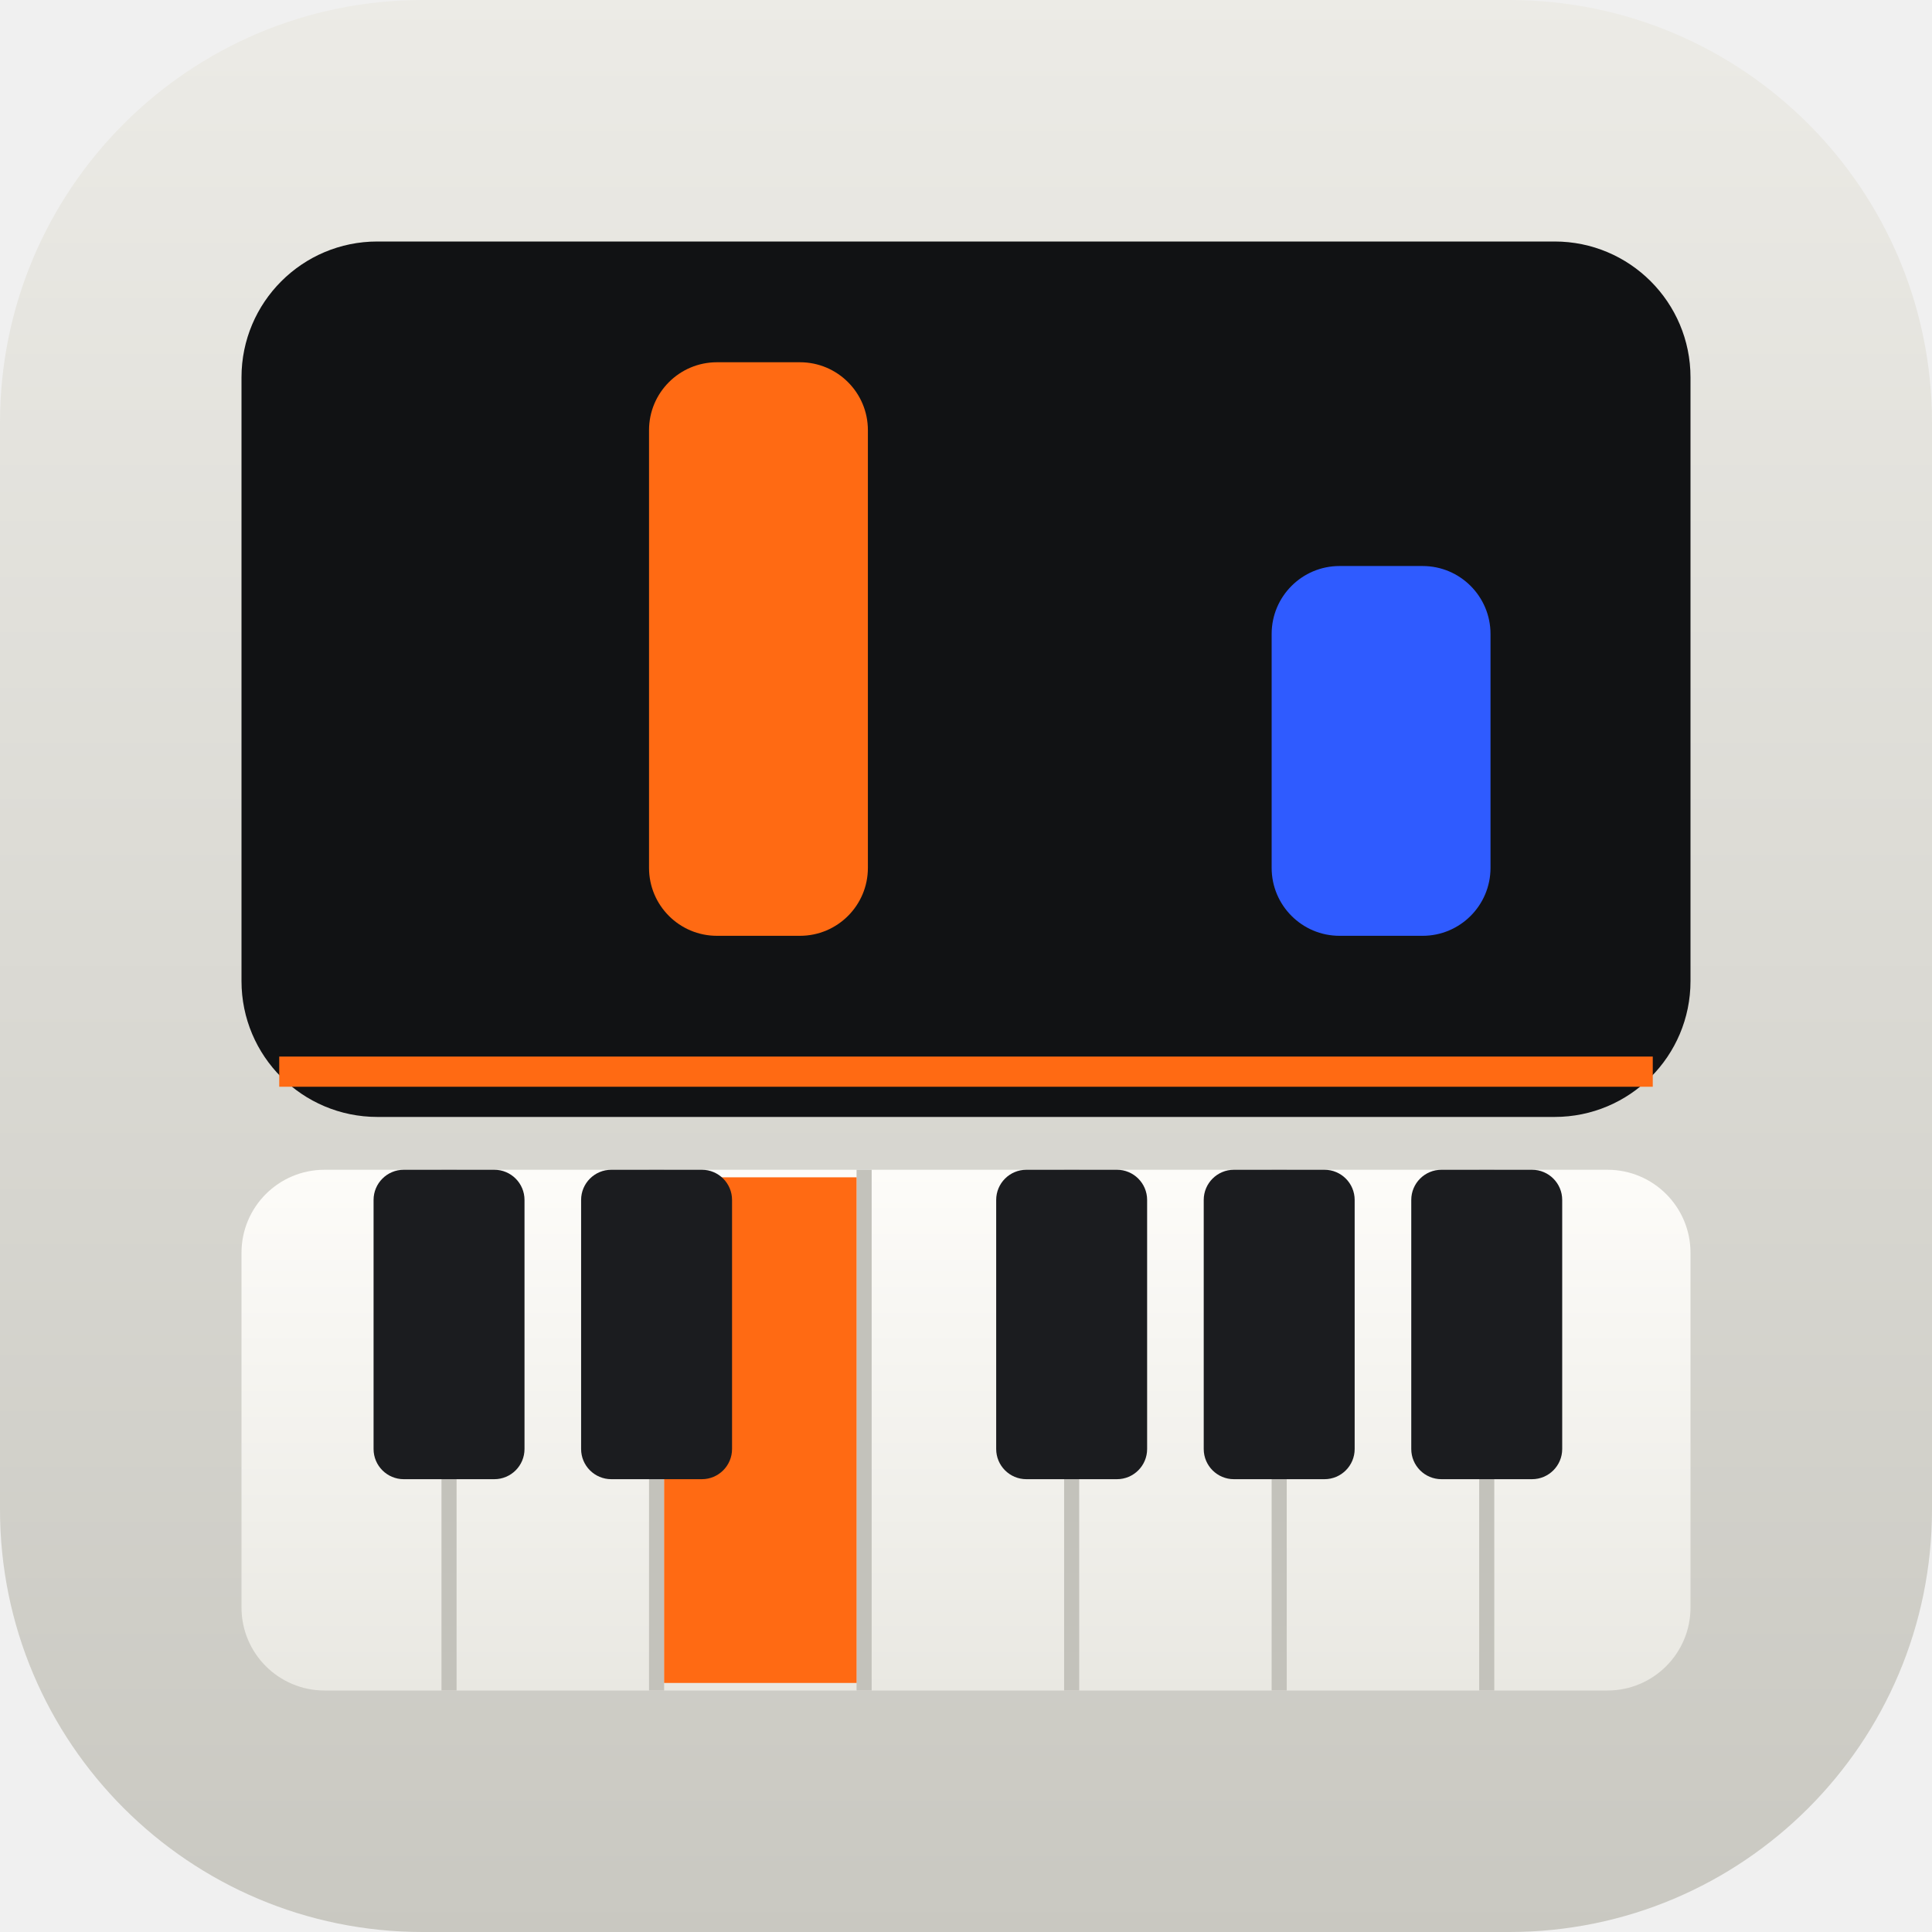
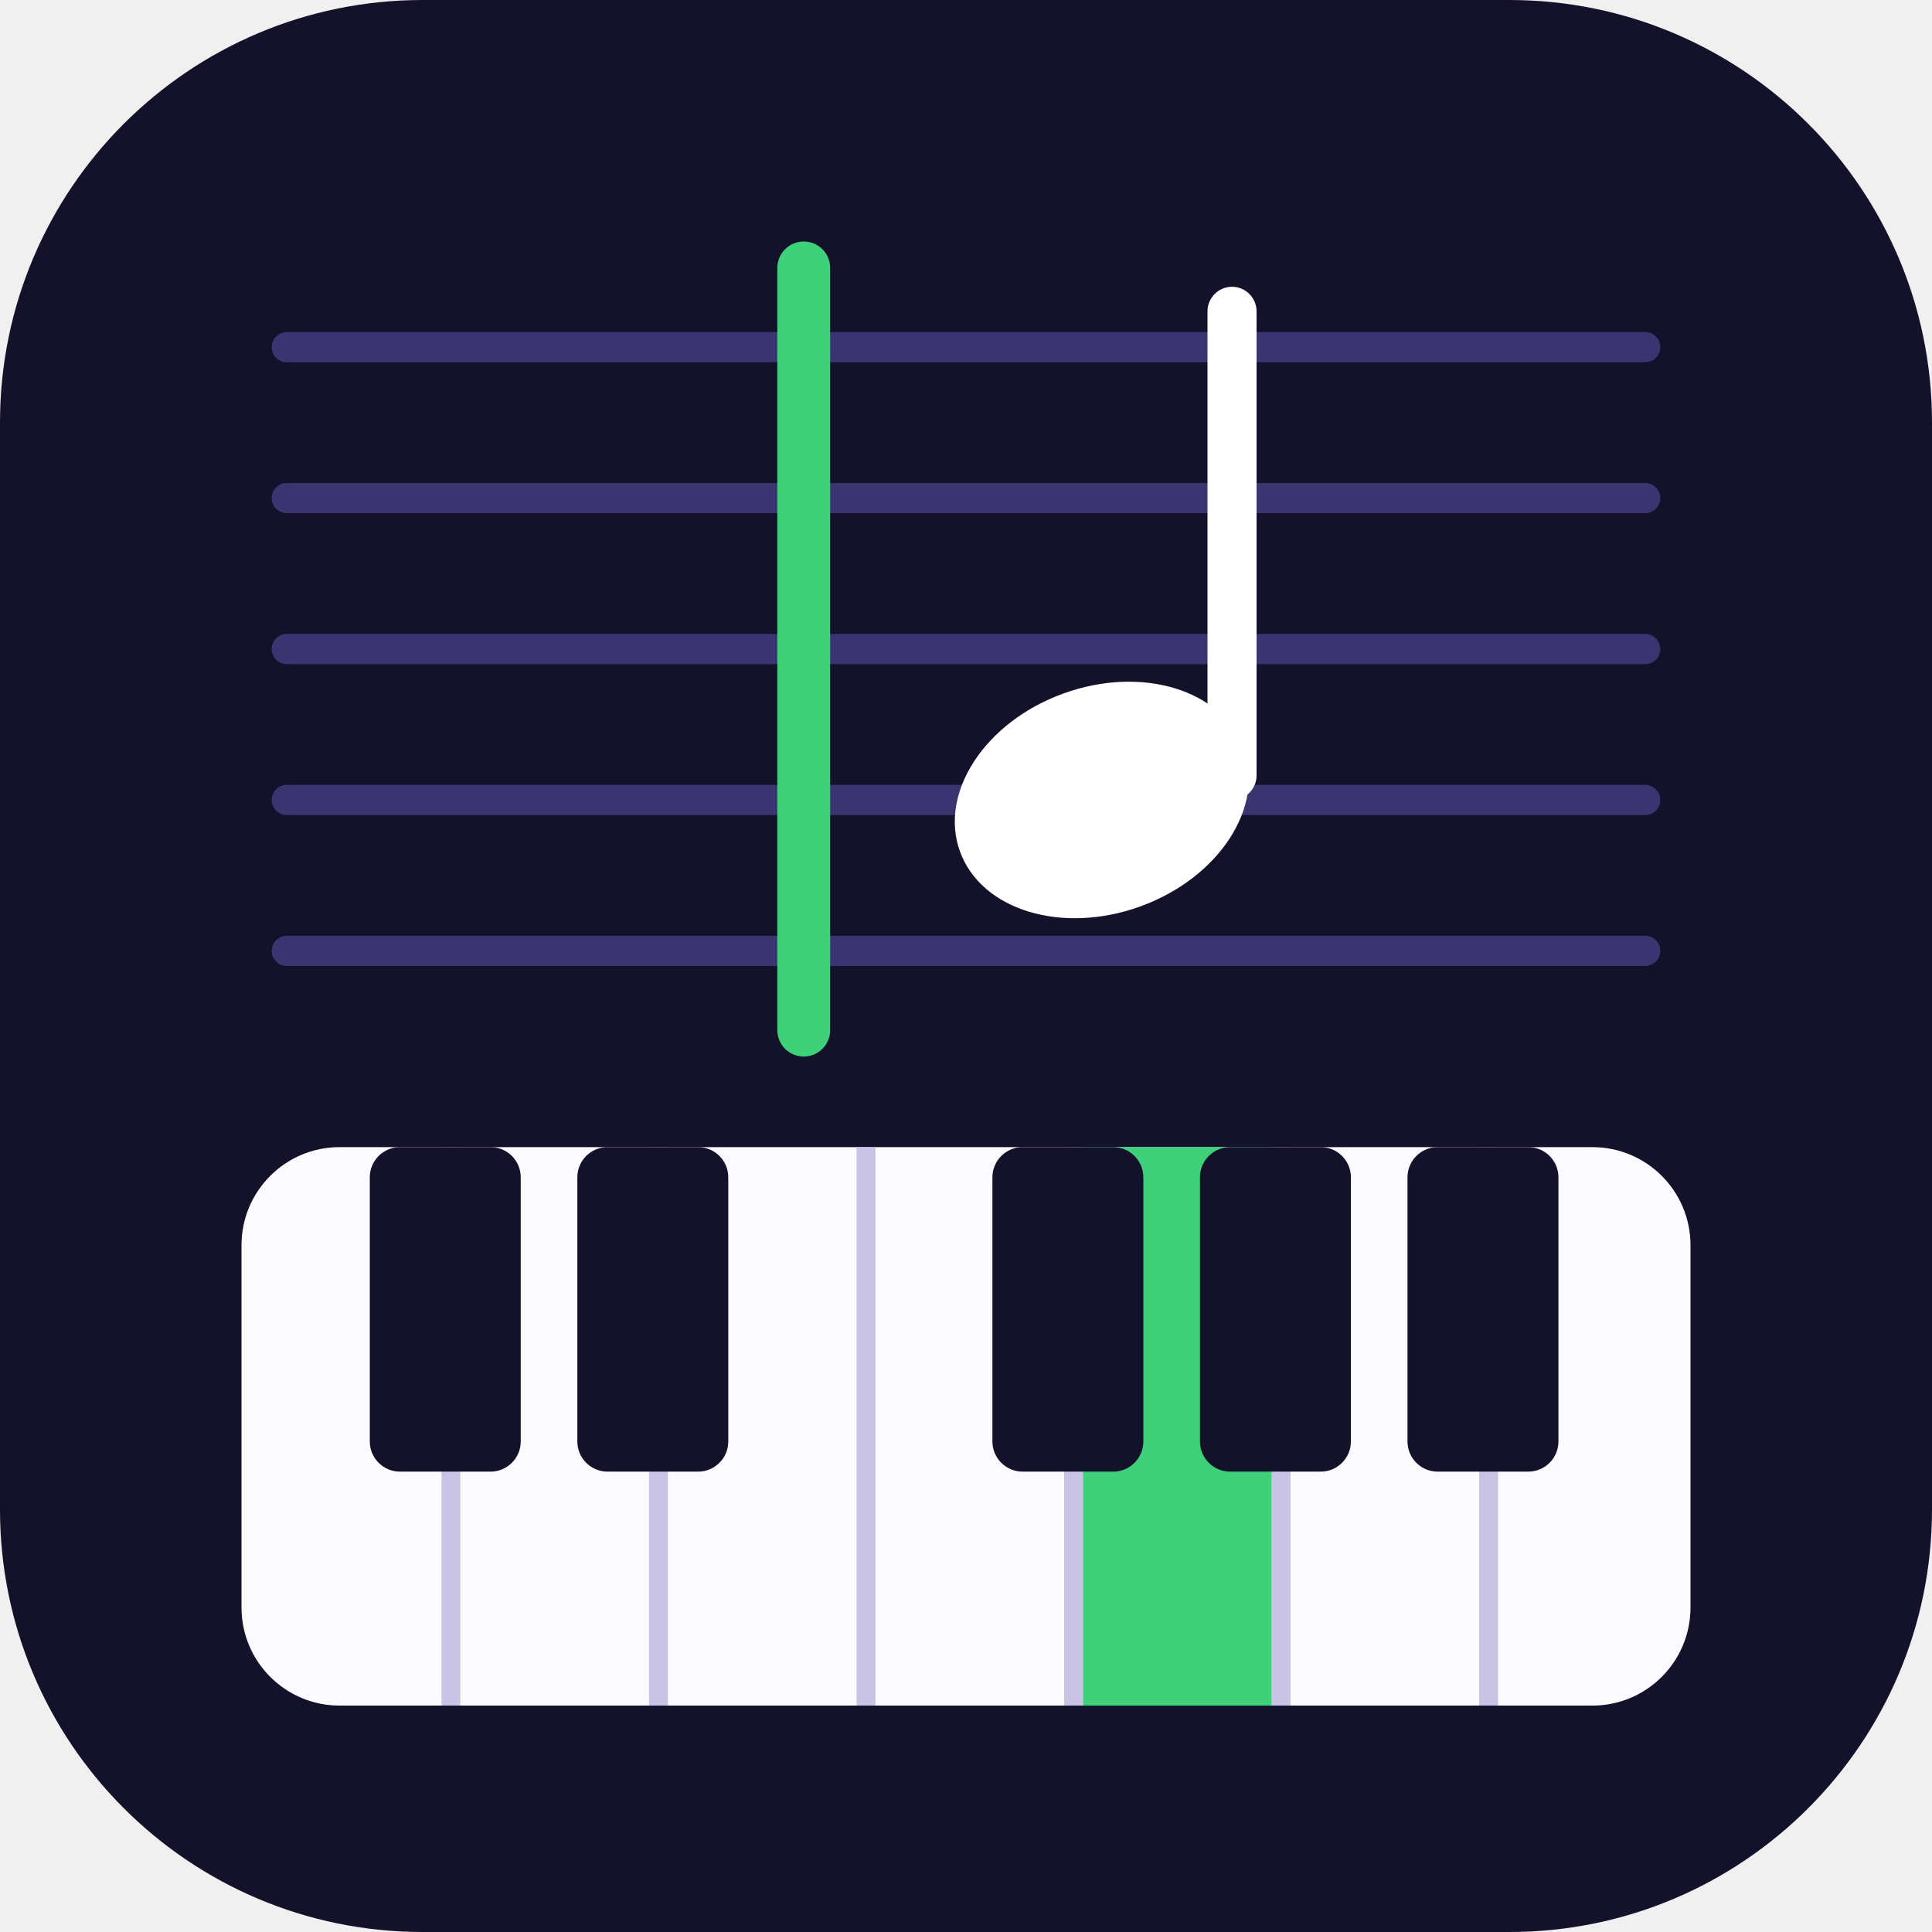
<svg xmlns="http://www.w3.org/2000/svg" viewBox="0 0 512 512">
-   <defs>
-     <linearGradient id="al" x1="0" y1="0" x2="0" y2="1">
-       <stop offset="0" stop-color="#ecebe6" />
-       <stop offset="1" stop-color="#c9c8c1" />
-     </linearGradient>
-     <linearGradient id="key" x1="0" y1="0" x2="0" y2="1">
-       <stop offset="0" stop-color="#fdfcf9" />
-       <stop offset="1" stop-color="#e9e8e2" />
-     </linearGradient>
-   </defs>
-   <rect width="512" height="512" rx="112" fill="url(#al)" />
-   <rect x="64" y="64" width="384" height="232" rx="36" fill="#111214" />
-   <rect x="172" y="96" width="58" height="152" rx="18" fill="#ff6a13" />
-   <rect x="337" y="150" width="58" height="98" rx="18" fill="#2f5bff" />
-   <rect x="74" y="280" width="364" height="8" fill="#ff6a13" />
-   <rect x="64" y="310" width="384" height="138" rx="22" fill="url(#key)" />
-   <g stroke="#c3c2bb" stroke-width="4">
-     <line x1="119" y1="310" x2="119" y2="448" />
-     <line x1="174" y1="310" x2="174" y2="448" />
-     <line x1="229" y1="310" x2="229" y2="448" />
-     <line x1="284" y1="310" x2="284" y2="448" />
-     <line x1="339" y1="310" x2="339" y2="448" />
-     <line x1="394" y1="310" x2="394" y2="448" />
+   <rect width="512" height="512" rx="112" fill="#14112b" />
+   <g fill="#3a3470">
+     <rect x="72" y="88" width="368" height="8" rx="4" />
+     <rect x="72" y="128" width="368" height="8" rx="4" />
+     <rect x="72" y="168" width="368" height="8" rx="4" />
+     <rect x="72" y="208" width="368" height="8" rx="4" />
+     <rect x="72" y="248" width="368" height="8" rx="4" />
  </g>
-   <rect x="176" y="312" width="51" height="134" fill="#ff6a13" />
-   <g fill="#1b1c1f">
-     <rect x="99" y="310" width="40" height="82" rx="8" />
-     <rect x="154" y="310" width="40" height="82" rx="8" />
-     <rect x="264" y="310" width="40" height="82" rx="8" />
-     <rect x="319" y="310" width="40" height="82" rx="8" />
-     <rect x="374" y="310" width="40" height="82" rx="8" />
+   <rect x="206" y="64" width="14" height="216" rx="7" fill="#3fd07a" />
+   <ellipse cx="292" cy="212" rx="40" ry="30" transform="rotate(-20 292 212)" fill="#ffffff" />
+   <rect x="320" y="76" width="13" height="136" rx="6.5" fill="#ffffff" />
+   <rect x="64" y="304" width="384" height="148" rx="26" fill="#fbfaff" />
+   <g fill="#c9c4e6">
+     <rect x="117" y="304" width="5" height="148" />
+     <rect x="172" y="304" width="5" height="148" />
+     <rect x="227" y="304" width="5" height="148" />
+     <rect x="282" y="304" width="5" height="148" />
+     <rect x="337" y="304" width="5" height="148" />
+     <rect x="392" y="304" width="5" height="148" />
+   </g>
+   <rect x="287" y="304" width="50" height="148" fill="#3fd07a" />
+   <g fill="#14112b">
+     <rect x="98" y="304" width="40" height="86" rx="8" />
+     <rect x="153" y="304" width="40" height="86" rx="8" />
+     <rect x="263" y="304" width="40" height="86" rx="8" />
+     <rect x="318" y="304" width="40" height="86" rx="8" />
+     <rect x="373" y="304" width="40" height="86" rx="8" />
  </g>
</svg>
